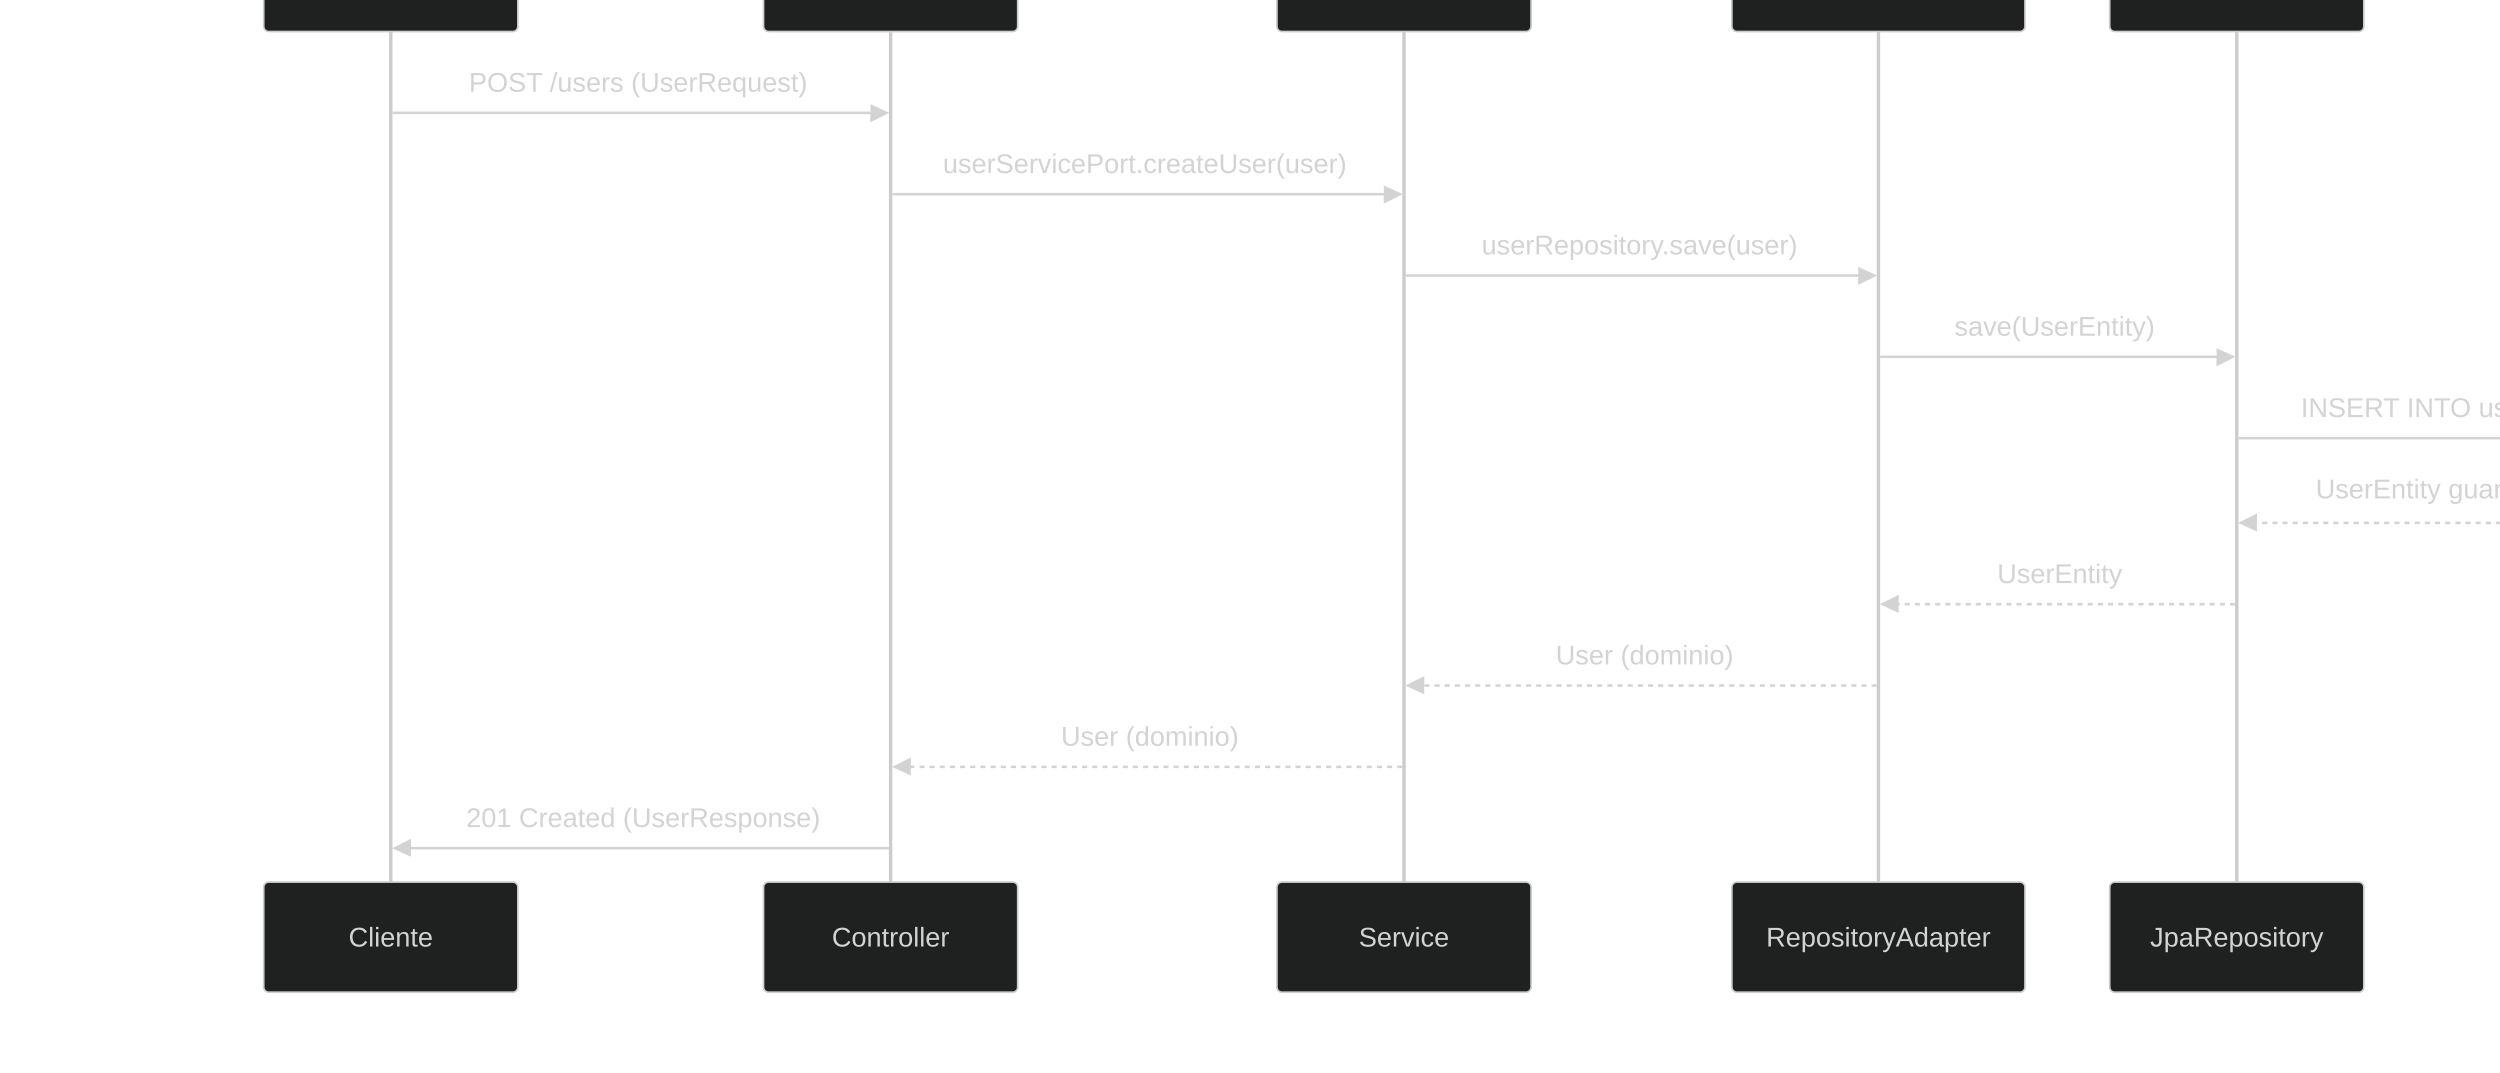
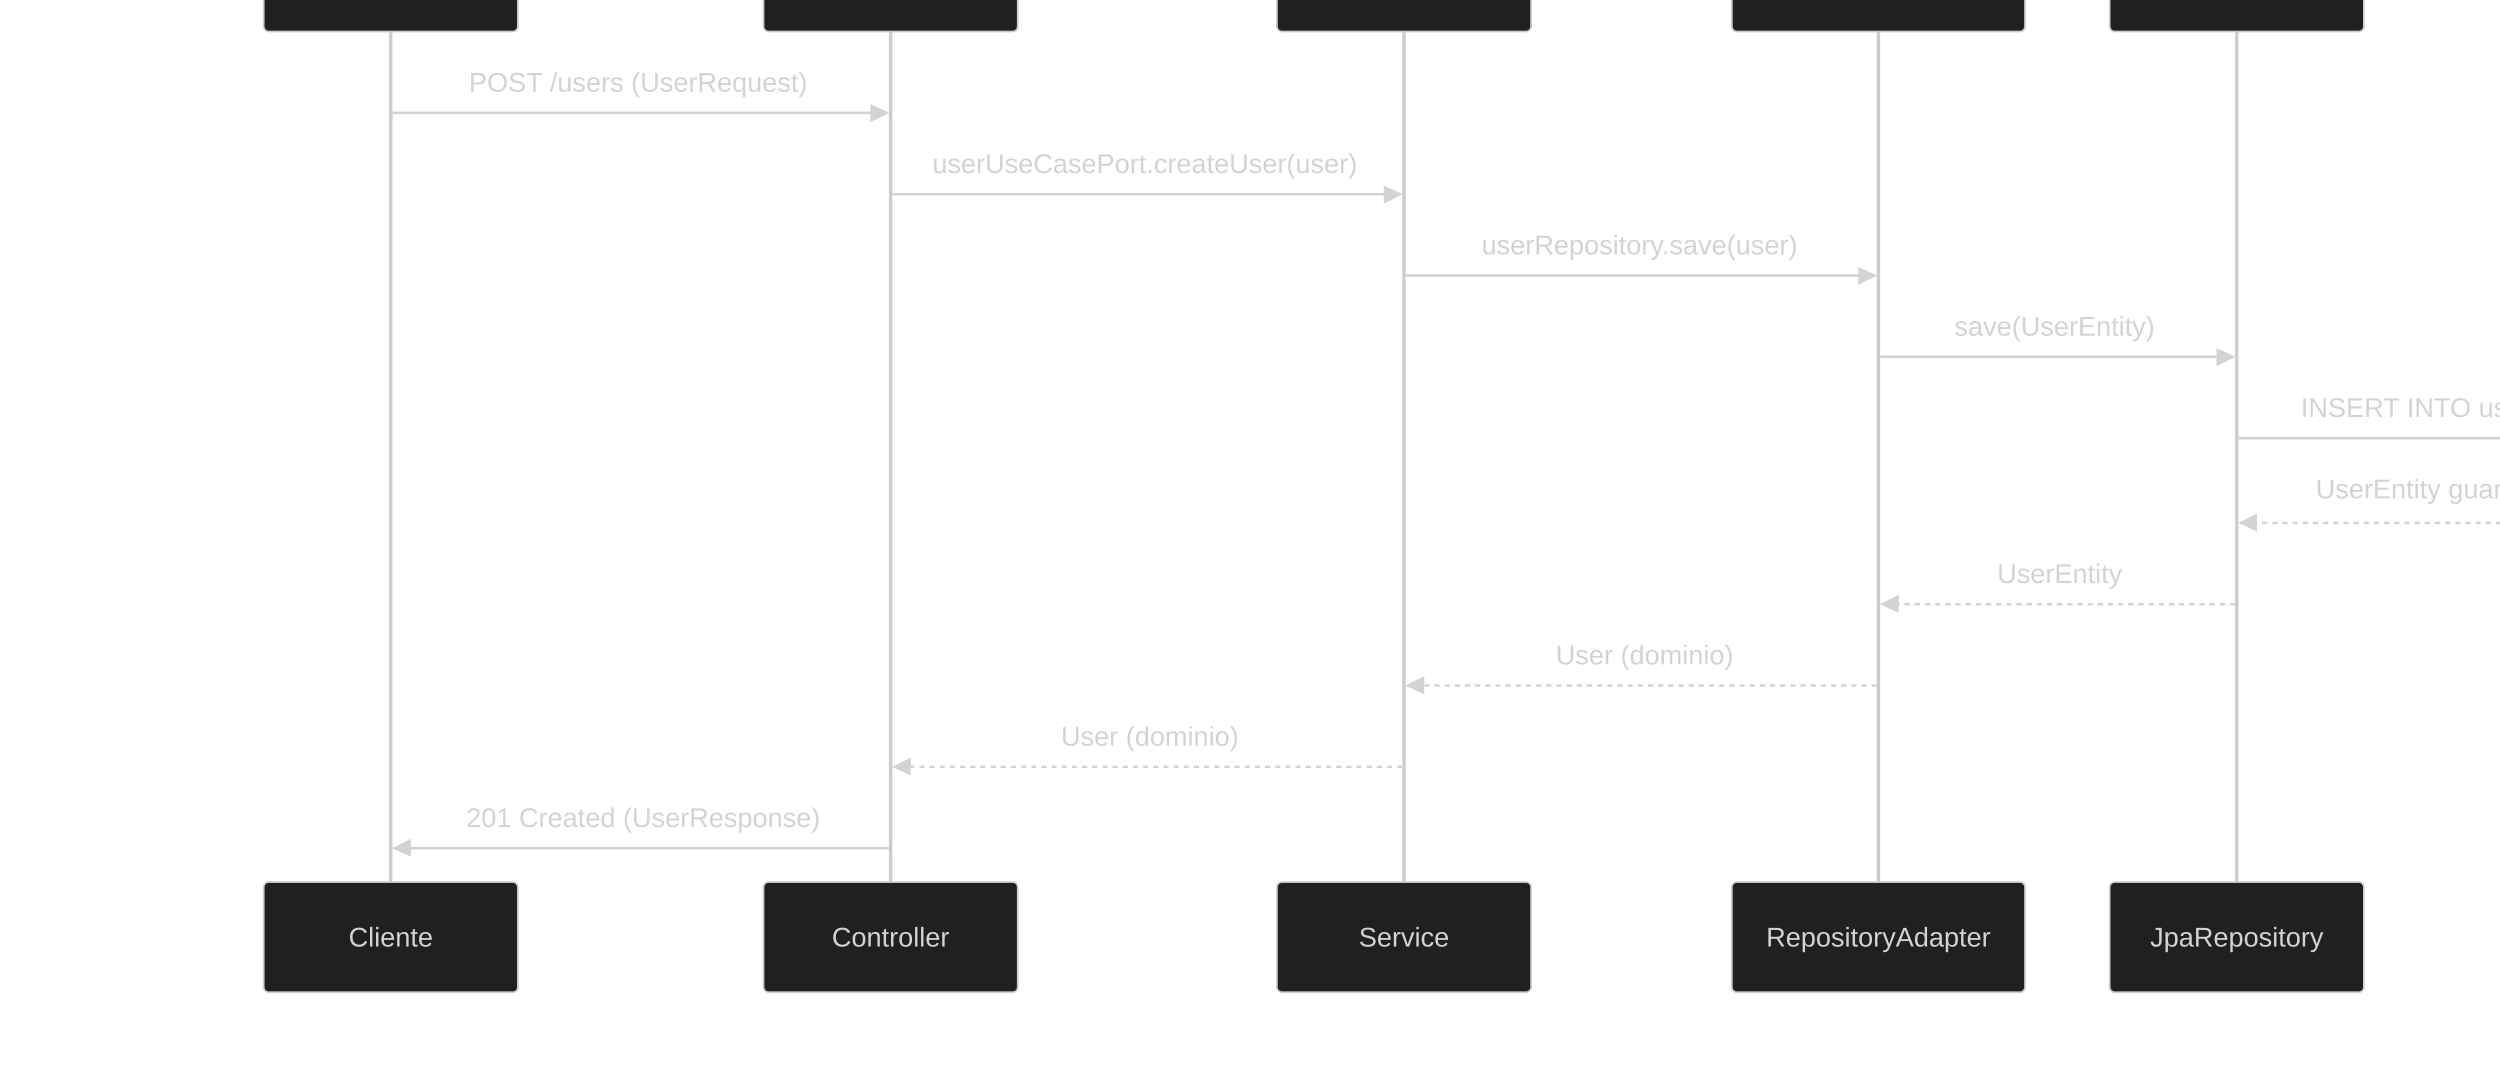
<svg xmlns="http://www.w3.org/2000/svg" aria-roledescription="sequence" role="graphics-document document" style="overflow: hidden; max-width: 100%;" width="100%" id="graph-48" height="100%">
  <defs>
    <symbol height="24" width="24" id="computer">
      <path d="M2 2v13h20v-13h-20zm18 11h-16v-9h16v9zm-10.228 6l.466-1h3.524l.467 1h-4.457zm14.228 3h-24l2-6h2.104l-1.33 4h18.45l-1.297-4h2.073l2 6zm-5-10h-14v-7h14v7z" transform="scale(.5)" />
    </symbol>
  </defs>
  <defs>
    <symbol clip-rule="evenodd" fill-rule="evenodd" id="database">
      <path d="M12.258.001l.256.004.255.005.253.008.251.01.249.012.247.015.246.016.242.019.241.02.239.023.236.024.233.027.231.028.229.031.225.032.223.034.22.036.217.038.214.04.211.041.208.043.205.045.201.046.198.048.194.05.191.051.187.053.183.054.18.056.175.057.172.059.168.06.163.061.16.063.155.064.15.066.074.033.073.033.071.034.07.034.069.035.068.035.067.035.066.035.064.036.064.036.062.036.06.036.06.037.058.037.058.037.055.038.055.038.053.038.052.038.051.039.05.039.048.039.047.039.045.04.044.04.043.04.041.04.04.041.039.041.037.041.036.041.034.041.033.042.032.042.03.042.029.042.027.042.026.043.024.043.023.043.021.043.02.043.018.044.017.043.015.044.013.044.012.044.011.045.009.044.007.045.006.045.004.045.002.045.001.045v17l-.001.045-.002.045-.004.045-.006.045-.007.045-.009.044-.011.045-.012.044-.013.044-.015.044-.017.043-.018.044-.02.043-.021.043-.023.043-.024.043-.026.043-.027.042-.029.042-.03.042-.032.042-.033.042-.034.041-.036.041-.037.041-.039.041-.04.041-.041.04-.043.04-.044.04-.045.04-.047.039-.048.039-.05.039-.051.039-.052.038-.053.038-.055.038-.055.038-.058.037-.058.037-.06.037-.06.036-.062.036-.064.036-.064.036-.066.035-.067.035-.068.035-.069.035-.07.034-.071.034-.073.033-.074.033-.15.066-.155.064-.16.063-.163.061-.168.06-.172.059-.175.057-.18.056-.183.054-.187.053-.191.051-.194.05-.198.048-.201.046-.205.045-.208.043-.211.041-.214.04-.217.038-.22.036-.223.034-.225.032-.229.031-.231.028-.233.027-.236.024-.239.023-.241.02-.242.019-.246.016-.247.015-.249.012-.251.01-.253.008-.255.005-.256.004-.258.001-.258-.001-.256-.004-.255-.005-.253-.008-.251-.01-.249-.012-.247-.015-.245-.016-.243-.019-.241-.02-.238-.023-.236-.024-.234-.027-.231-.028-.228-.031-.226-.032-.223-.034-.22-.036-.217-.038-.214-.04-.211-.041-.208-.043-.204-.045-.201-.046-.198-.048-.195-.05-.19-.051-.187-.053-.184-.054-.179-.056-.176-.057-.172-.059-.167-.06-.164-.061-.159-.063-.155-.064-.151-.066-.074-.033-.072-.033-.072-.034-.07-.034-.069-.035-.068-.035-.067-.035-.066-.035-.064-.036-.063-.036-.062-.036-.061-.036-.06-.037-.058-.037-.057-.037-.056-.038-.055-.038-.053-.038-.052-.038-.051-.039-.049-.039-.049-.039-.046-.039-.046-.04-.044-.04-.043-.04-.041-.04-.04-.041-.039-.041-.037-.041-.036-.041-.034-.041-.033-.042-.032-.042-.03-.042-.029-.042-.027-.042-.026-.043-.024-.043-.023-.043-.021-.043-.02-.043-.018-.044-.017-.043-.015-.044-.013-.044-.012-.044-.011-.045-.009-.044-.007-.045-.006-.045-.004-.045-.002-.045-.001-.045v-17l.001-.045.002-.045.004-.045.006-.045.007-.045.009-.044.011-.045.012-.044.013-.044.015-.044.017-.043.018-.044.02-.043.021-.043.023-.043.024-.043.026-.043.027-.042.029-.042.03-.042.032-.042.033-.042.034-.041.036-.041.037-.041.039-.041.04-.041.041-.04.043-.04.044-.04.046-.04.046-.039.049-.039.049-.039.051-.039.052-.038.053-.038.055-.038.056-.038.057-.037.058-.037.06-.037.061-.036.062-.036.063-.036.064-.036.066-.035.067-.035.068-.035.069-.035.07-.034.072-.034.072-.033.074-.033.151-.066.155-.064.159-.063.164-.061.167-.06.172-.059.176-.057.179-.056.184-.054.187-.053.19-.051.195-.05.198-.048.201-.046.204-.045.208-.043.211-.041.214-.04.217-.038.22-.036.223-.034.226-.032.228-.031.231-.028.234-.027.236-.024.238-.023.241-.02.243-.019.245-.016.247-.015.249-.012.251-.01.253-.008.255-.005.256-.004.258-.001.258.001zm-9.258 20.499v.01l.001.021.003.021.004.022.005.021.006.022.007.022.009.023.01.022.011.023.012.023.013.023.015.023.016.024.017.023.018.024.019.024.021.024.022.025.023.024.024.025.052.049.056.05.061.051.066.051.07.051.075.051.079.052.084.052.088.052.092.052.097.052.102.051.105.052.11.052.114.051.119.051.123.051.127.05.131.05.135.05.139.048.144.049.147.047.152.047.155.047.16.045.163.045.167.043.171.043.176.041.178.041.183.039.187.039.19.037.194.035.197.035.202.033.204.031.209.03.212.029.216.027.219.025.222.024.226.021.23.02.233.018.236.016.24.015.243.012.246.01.249.008.253.005.256.004.259.001.26-.001.257-.004.254-.005.25-.008.247-.011.244-.012.241-.014.237-.016.233-.018.231-.021.226-.021.224-.024.22-.026.216-.027.212-.028.21-.031.205-.031.202-.034.198-.034.194-.036.191-.037.187-.039.183-.04.179-.04.175-.042.172-.043.168-.044.163-.045.16-.046.155-.046.152-.047.148-.048.143-.049.139-.049.136-.05.131-.05.126-.05.123-.051.118-.052.114-.051.11-.052.106-.052.101-.052.096-.052.092-.052.088-.053.083-.051.079-.052.074-.052.07-.051.065-.051.06-.051.056-.05.051-.05.023-.024.023-.025.021-.024.02-.024.019-.024.018-.024.017-.024.015-.023.014-.024.013-.023.012-.023.01-.023.01-.022.008-.022.006-.022.006-.022.004-.022.004-.021.001-.021.001-.021v-4.127l-.077.055-.08.053-.083.054-.085.053-.087.052-.09.052-.093.051-.095.05-.097.05-.1.049-.102.049-.105.048-.106.047-.109.047-.111.046-.114.045-.115.045-.118.044-.12.043-.122.042-.124.042-.126.041-.128.04-.13.04-.132.038-.134.038-.135.037-.138.037-.139.035-.142.035-.143.034-.144.033-.147.032-.148.031-.15.03-.151.03-.153.029-.154.027-.156.027-.158.026-.159.025-.161.024-.162.023-.163.022-.165.021-.166.02-.167.019-.169.018-.169.017-.171.016-.173.015-.173.014-.175.013-.175.012-.177.011-.178.01-.179.008-.179.008-.181.006-.182.005-.182.004-.184.003-.184.002h-.37l-.184-.002-.184-.003-.182-.004-.182-.005-.181-.006-.179-.008-.179-.008-.178-.01-.176-.011-.176-.012-.175-.013-.173-.014-.172-.015-.171-.016-.17-.017-.169-.018-.167-.019-.166-.02-.165-.021-.163-.022-.162-.023-.161-.024-.159-.025-.157-.026-.156-.027-.155-.027-.153-.029-.151-.03-.15-.03-.148-.031-.146-.032-.145-.033-.143-.034-.141-.035-.14-.035-.137-.037-.136-.037-.134-.038-.132-.038-.13-.04-.128-.04-.126-.041-.124-.042-.122-.042-.12-.044-.117-.043-.116-.045-.113-.045-.112-.046-.109-.047-.106-.047-.105-.048-.102-.049-.1-.049-.097-.05-.095-.05-.093-.052-.09-.051-.087-.052-.085-.053-.083-.054-.08-.054-.077-.054v4.127zm0-5.654v.011l.001.021.003.021.004.021.005.022.006.022.007.022.009.022.01.022.011.023.012.023.013.023.015.024.016.023.017.024.018.024.019.024.021.024.022.024.023.025.024.024.052.05.056.05.061.05.066.051.07.051.075.052.079.051.084.052.088.052.092.052.097.052.102.052.105.052.11.051.114.051.119.052.123.05.127.051.131.05.135.049.139.049.144.048.147.048.152.047.155.046.16.045.163.045.167.044.171.042.176.042.178.04.183.04.187.038.19.037.194.036.197.034.202.033.204.032.209.03.212.028.216.027.219.025.222.024.226.022.23.02.233.018.236.016.24.014.243.012.246.01.249.008.253.006.256.003.259.001.26-.001.257-.003.254-.006.25-.008.247-.01.244-.012.241-.015.237-.016.233-.018.231-.02.226-.022.224-.024.22-.025.216-.027.212-.029.21-.03.205-.032.202-.033.198-.035.194-.036.191-.037.187-.039.183-.039.179-.041.175-.042.172-.043.168-.044.163-.045.16-.045.155-.047.152-.047.148-.048.143-.048.139-.05.136-.049.131-.05.126-.051.123-.051.118-.051.114-.052.11-.052.106-.052.101-.052.096-.052.092-.052.088-.052.083-.052.079-.052.074-.051.07-.052.065-.051.06-.05.056-.051.051-.049.023-.025.023-.024.021-.025.02-.024.019-.024.018-.024.017-.024.015-.023.014-.023.013-.024.012-.022.01-.023.01-.023.008-.022.006-.022.006-.022.004-.021.004-.022.001-.021.001-.021v-4.139l-.077.054-.08.054-.083.054-.085.052-.087.053-.09.051-.093.051-.095.051-.097.05-.1.049-.102.049-.105.048-.106.047-.109.047-.111.046-.114.045-.115.044-.118.044-.12.044-.122.042-.124.042-.126.041-.128.04-.13.039-.132.039-.134.038-.135.037-.138.036-.139.036-.142.035-.143.033-.144.033-.147.033-.148.031-.15.03-.151.03-.153.028-.154.028-.156.027-.158.026-.159.025-.161.024-.162.023-.163.022-.165.021-.166.02-.167.019-.169.018-.169.017-.171.016-.173.015-.173.014-.175.013-.175.012-.177.011-.178.009-.179.009-.179.007-.181.007-.182.005-.182.004-.184.003-.184.002h-.37l-.184-.002-.184-.003-.182-.004-.182-.005-.181-.007-.179-.007-.179-.009-.178-.009-.176-.011-.176-.012-.175-.013-.173-.014-.172-.015-.171-.016-.17-.017-.169-.018-.167-.019-.166-.02-.165-.021-.163-.022-.162-.023-.161-.024-.159-.025-.157-.026-.156-.027-.155-.028-.153-.028-.151-.03-.15-.03-.148-.031-.146-.033-.145-.033-.143-.033-.141-.035-.14-.036-.137-.036-.136-.037-.134-.038-.132-.039-.13-.039-.128-.04-.126-.041-.124-.042-.122-.043-.12-.043-.117-.044-.116-.044-.113-.046-.112-.046-.109-.046-.106-.047-.105-.048-.102-.049-.1-.049-.097-.05-.095-.051-.093-.051-.09-.051-.087-.053-.085-.052-.083-.054-.08-.054-.077-.054v4.139zm0-5.666v.011l.001.02.003.022.004.021.005.022.006.021.007.022.009.023.01.022.011.023.012.023.013.023.015.023.016.024.017.024.018.023.019.024.021.025.022.024.023.024.024.025.052.05.056.05.061.05.066.051.07.051.075.052.079.051.084.052.088.052.092.052.097.052.102.052.105.051.11.052.114.051.119.051.123.051.127.05.131.05.135.05.139.049.144.048.147.048.152.047.155.046.16.045.163.045.167.043.171.043.176.042.178.04.183.04.187.038.19.037.194.036.197.034.202.033.204.032.209.03.212.028.216.027.219.025.222.024.226.021.23.02.233.018.236.017.24.014.243.012.246.01.249.008.253.006.256.003.259.001.26-.001.257-.003.254-.006.25-.008.247-.01.244-.013.241-.014.237-.016.233-.018.231-.02.226-.022.224-.024.22-.025.216-.027.212-.029.21-.03.205-.032.202-.033.198-.035.194-.036.191-.037.187-.039.183-.039.179-.041.175-.042.172-.043.168-.044.163-.045.16-.045.155-.047.152-.047.148-.048.143-.049.139-.049.136-.049.131-.051.126-.05.123-.051.118-.052.114-.051.11-.052.106-.052.101-.052.096-.052.092-.052.088-.052.083-.052.079-.052.074-.052.07-.051.065-.051.06-.051.056-.05.051-.049.023-.025.023-.025.021-.024.02-.024.019-.024.018-.024.017-.024.015-.023.014-.024.013-.023.012-.023.01-.022.01-.023.008-.022.006-.022.006-.022.004-.022.004-.021.001-.021.001-.021v-4.153l-.077.054-.08.054-.083.053-.085.053-.087.053-.09.051-.093.051-.095.051-.097.05-.1.049-.102.048-.105.048-.106.048-.109.046-.111.046-.114.046-.115.044-.118.044-.12.043-.122.043-.124.042-.126.041-.128.04-.13.039-.132.039-.134.038-.135.037-.138.036-.139.036-.142.034-.143.034-.144.033-.147.032-.148.032-.15.03-.151.03-.153.028-.154.028-.156.027-.158.026-.159.024-.161.024-.162.023-.163.023-.165.021-.166.02-.167.019-.169.018-.169.017-.171.016-.173.015-.173.014-.175.013-.175.012-.177.01-.178.01-.179.009-.179.007-.181.006-.182.006-.182.004-.184.003-.184.001-.185.001-.185-.001-.184-.001-.184-.003-.182-.004-.182-.006-.181-.006-.179-.007-.179-.009-.178-.01-.176-.01-.176-.012-.175-.013-.173-.014-.172-.015-.171-.016-.17-.017-.169-.018-.167-.019-.166-.02-.165-.021-.163-.023-.162-.023-.161-.024-.159-.024-.157-.026-.156-.027-.155-.028-.153-.028-.151-.03-.15-.03-.148-.032-.146-.032-.145-.033-.143-.034-.141-.034-.14-.036-.137-.036-.136-.037-.134-.038-.132-.039-.13-.039-.128-.041-.126-.041-.124-.041-.122-.043-.12-.043-.117-.044-.116-.044-.113-.046-.112-.046-.109-.046-.106-.048-.105-.048-.102-.048-.1-.05-.097-.049-.095-.051-.093-.051-.09-.052-.087-.052-.085-.053-.083-.053-.08-.054-.077-.054v4.153zm8.74-8.179l-.257.004-.254.005-.25.008-.247.011-.244.012-.241.014-.237.016-.233.018-.231.021-.226.022-.224.023-.22.026-.216.027-.212.028-.21.031-.205.032-.202.033-.198.034-.194.036-.191.038-.187.038-.183.04-.179.041-.175.042-.172.043-.168.043-.163.045-.16.046-.155.046-.152.048-.148.048-.143.048-.139.049-.136.05-.131.05-.126.051-.123.051-.118.051-.114.052-.11.052-.106.052-.101.052-.096.052-.092.052-.088.052-.083.052-.079.052-.074.051-.07.052-.065.051-.06.05-.056.05-.051.05-.023.025-.023.024-.021.024-.02.025-.019.024-.018.024-.017.023-.015.024-.014.023-.013.023-.012.023-.01.023-.01.022-.008.022-.006.023-.006.021-.004.022-.004.021-.001.021-.001.021.001.021.001.021.004.021.004.022.006.021.006.023.008.022.01.022.01.023.012.023.013.023.014.023.015.024.017.023.018.024.019.024.02.025.021.024.023.024.023.025.051.05.056.05.06.05.065.051.07.052.074.051.079.052.083.052.088.052.092.052.096.052.101.052.106.052.11.052.114.052.118.051.123.051.126.051.131.05.136.05.139.049.143.048.148.048.152.048.155.046.16.046.163.045.168.043.172.043.175.042.179.041.183.04.187.038.191.038.194.036.198.034.202.033.205.032.21.031.212.028.216.027.22.026.224.023.226.022.231.021.233.018.237.016.241.014.244.012.247.011.25.008.254.005.257.004.26.001.26-.001.257-.004.254-.005.25-.008.247-.011.244-.012.241-.014.237-.016.233-.018.231-.021.226-.022.224-.023.22-.026.216-.027.212-.028.21-.031.205-.032.202-.033.198-.034.194-.036.191-.038.187-.038.183-.04.179-.041.175-.042.172-.043.168-.043.163-.045.16-.046.155-.046.152-.048.148-.048.143-.048.139-.049.136-.05.131-.05.126-.051.123-.051.118-.051.114-.052.11-.052.106-.052.101-.052.096-.052.092-.052.088-.052.083-.052.079-.052.074-.051.07-.052.065-.051.06-.05.056-.05.051-.05.023-.025.023-.024.021-.024.02-.025.019-.024.018-.024.017-.023.015-.024.014-.023.013-.023.012-.023.01-.023.01-.022.008-.022.006-.023.006-.021.004-.022.004-.021.001-.021.001-.021-.001-.021-.001-.021-.004-.021-.004-.022-.006-.021-.006-.023-.008-.022-.01-.022-.01-.023-.012-.023-.013-.023-.014-.023-.015-.024-.017-.023-.018-.024-.019-.024-.02-.025-.021-.024-.023-.024-.023-.025-.051-.05-.056-.05-.06-.05-.065-.051-.07-.052-.074-.051-.079-.052-.083-.052-.088-.052-.092-.052-.096-.052-.101-.052-.106-.052-.11-.052-.114-.052-.118-.051-.123-.051-.126-.051-.131-.05-.136-.05-.139-.049-.143-.048-.148-.048-.152-.048-.155-.046-.16-.046-.163-.045-.168-.043-.172-.043-.175-.042-.179-.041-.183-.04-.187-.038-.191-.038-.194-.036-.198-.034-.202-.033-.205-.032-.21-.031-.212-.028-.216-.027-.22-.026-.224-.023-.226-.022-.231-.021-.233-.018-.237-.016-.241-.014-.244-.012-.247-.011-.25-.008-.254-.005-.257-.004-.26-.001-.26.001z" transform="scale(.5)" />
    </symbol>
  </defs>
  <defs>
    <symbol height="24" width="24" id="clock">
      <path d="M12 2c5.514 0 10 4.486 10 10s-4.486 10-10 10-10-4.486-10-10 4.486-10 10-10zm0-2c-6.627 0-12 5.373-12 12s5.373 12 12 12 12-5.373 12-12-5.373-12-12-12zm5.848 12.459c.202.038.202.333.001.372-1.907.361-6.045 1.111-6.547 1.111-.719 0-1.301-.582-1.301-1.301 0-.512.77-5.447 1.125-7.445.034-.192.312-.181.343.014l.985 6.238 5.394 1.011z" transform="scale(.5)" />
    </symbol>
  </defs>
  <defs>
    <marker orient="auto-start-reverse" markerHeight="12" markerWidth="12" markerUnits="userSpaceOnUse" refY="5" refX="7.9" id="arrowhead">
      <path d="M -1 0 L 10 5 L 0 10 z" />
    </marker>
  </defs>
  <defs>
    <marker refY="4.5" refX="4" orient="auto" markerHeight="8" markerWidth="15" id="crosshead">
      <path style="stroke-dasharray: 0, 0;" d="M 1,2 L 6,7 M 6,2 L 1,7" stroke-width="1pt" stroke="#000000" fill="none" />
    </marker>
  </defs>
  <defs>
    <marker orient="auto" markerHeight="28" markerWidth="20" refY="7" refX="15.5" id="filled-head">
      <path d="M 18,7 L9,13 L14,7 L9,1 Z" />
    </marker>
  </defs>
  <defs>
    <marker orient="auto" markerHeight="40" markerWidth="60" refY="15" refX="15" id="sequencenumber">
      <circle r="6" cy="15" cx="15" />
    </marker>
  </defs>
  <g id="viewport-20250405004657098" class="svg-pan-zoom_viewport" transform="matrix(0.9064524,0,0,0.9064524,141.0842,-42.05754)" style="transform: matrix(0.906452, 0, 0, 0.906452, 141.084, -42.0575);">
    <g>
      <rect class="actor actor-bottom" ry="3" rx="3" name="DB" height="65" width="150" stroke="#666" fill="#eaeaea" y="567" x="1324.5" />
      <text style="text-anchor: middle; font-size: 16px; font-weight: 400;" class="actor actor-box" alignment-baseline="central" dominant-baseline="central" y="599.5" x="1399.5">
        <tspan dy="0" x="1399.5">DB</tspan>
      </text>
    </g>
    <g>
      <rect class="actor actor-bottom" ry="3" rx="3" name="JpaRepository" height="65" width="150" stroke="#666" fill="#eaeaea" y="567" x="1089.5" />
      <text style="text-anchor: middle; font-size: 16px; font-weight: 400;" class="actor actor-box" alignment-baseline="central" dominant-baseline="central" y="599.5" x="1164.5">
        <tspan dy="0" x="1164.5">JpaRepository</tspan>
      </text>
    </g>
    <g>
      <rect class="actor actor-bottom" ry="3" rx="3" name="RepositoryAdapter" height="65" width="173" stroke="#666" fill="#eaeaea" y="567" x="866.5" />
      <text style="text-anchor: middle; font-size: 16px; font-weight: 400;" class="actor actor-box" alignment-baseline="central" dominant-baseline="central" y="599.5" x="953">
        <tspan dy="0" x="953">RepositoryAdapter</tspan>
      </text>
    </g>
    <g>
      <rect class="actor actor-bottom" ry="3" rx="3" name="Service" height="65" width="150" stroke="#666" fill="#eaeaea" y="567" x="598" />
      <text style="text-anchor: middle; font-size: 16px; font-weight: 400;" class="actor actor-box" alignment-baseline="central" dominant-baseline="central" y="599.5" x="673">
        <tspan dy="0" x="673">Service</tspan>
      </text>
    </g>
    <g>
      <rect class="actor actor-bottom" ry="3" rx="3" name="Controller" height="65" width="150" stroke="#666" fill="#eaeaea" y="567" x="295" />
      <text style="text-anchor: middle; font-size: 16px; font-weight: 400;" class="actor actor-box" alignment-baseline="central" dominant-baseline="central" y="599.5" x="370">
        <tspan dy="0" x="370">Controller</tspan>
      </text>
    </g>
    <g>
      <rect class="actor actor-bottom" ry="3" rx="3" name="Cliente" height="65" width="150" stroke="#666" fill="#eaeaea" y="567" x="0" />
      <text style="text-anchor: middle; font-size: 16px; font-weight: 400;" class="actor actor-box" alignment-baseline="central" dominant-baseline="central" y="599.5" x="75">
        <tspan dy="0" x="75">Cliente</tspan>
      </text>
    </g>
    <g>
      <line name="DB" stroke="#999" stroke-width="0.5px" class="actor-line 200" y2="567" x2="1399.5" y1="65" x1="1399.5" id="actor12" />
      <g id="root-12">
        <rect class="actor actor-top" ry="3" rx="3" name="DB" height="65" width="150" stroke="#666" fill="#eaeaea" y="0" x="1324.5" />
        <text style="text-anchor: middle; font-size: 16px; font-weight: 400;" class="actor actor-box" alignment-baseline="central" dominant-baseline="central" y="32.5" x="1399.5">
          <tspan dy="0" x="1399.5">DB</tspan>
        </text>
      </g>
    </g>
    <g>
      <line name="JpaRepository" stroke="#999" stroke-width="0.5px" class="actor-line 200" y2="567" x2="1164.5" y1="65" x1="1164.5" id="actor11" />
      <g id="root-11">
        <rect class="actor actor-top" ry="3" rx="3" name="JpaRepository" height="65" width="150" stroke="#666" fill="#eaeaea" y="0" x="1089.5" />
        <text style="text-anchor: middle; font-size: 16px; font-weight: 400;" class="actor actor-box" alignment-baseline="central" dominant-baseline="central" y="32.5" x="1164.5">
          <tspan dy="0" x="1164.5">JpaRepository</tspan>
        </text>
      </g>
    </g>
    <g>
      <line name="RepositoryAdapter" stroke="#999" stroke-width="0.5px" class="actor-line 200" y2="567" x2="953" y1="65" x1="953" id="actor10" />
      <g id="root-10">
        <rect class="actor actor-top" ry="3" rx="3" name="RepositoryAdapter" height="65" width="173" stroke="#666" fill="#eaeaea" y="0" x="866.5" />
        <text style="text-anchor: middle; font-size: 16px; font-weight: 400;" class="actor actor-box" alignment-baseline="central" dominant-baseline="central" y="32.5" x="953">
          <tspan dy="0" x="953">RepositoryAdapter</tspan>
        </text>
      </g>
    </g>
    <g>
      <line name="Service" stroke="#999" stroke-width="0.5px" class="actor-line 200" y2="567" x2="673" y1="65" x1="673" id="actor9" />
      <g id="root-9">
        <rect class="actor actor-top" ry="3" rx="3" name="Service" height="65" width="150" stroke="#666" fill="#eaeaea" y="0" x="598" />
        <text style="text-anchor: middle; font-size: 16px; font-weight: 400;" class="actor actor-box" alignment-baseline="central" dominant-baseline="central" y="32.5" x="673">
          <tspan dy="0" x="673">Service</tspan>
        </text>
      </g>
    </g>
    <g>
      <line name="Controller" stroke="#999" stroke-width="0.5px" class="actor-line 200" y2="567" x2="370" y1="65" x1="370" id="actor8" />
      <g id="root-8">
        <rect class="actor actor-top" ry="3" rx="3" name="Controller" height="65" width="150" stroke="#666" fill="#eaeaea" y="0" x="295" />
        <text style="text-anchor: middle; font-size: 16px; font-weight: 400;" class="actor actor-box" alignment-baseline="central" dominant-baseline="central" y="32.5" x="370">
          <tspan dy="0" x="370">Controller</tspan>
        </text>
      </g>
    </g>
    <g>
      <line name="Cliente" stroke="#999" stroke-width="0.5px" class="actor-line 200" y2="567" x2="75" y1="65" x1="75" id="actor7" />
      <g id="root-7">
        <rect class="actor actor-top" ry="3" rx="3" name="Cliente" height="65" width="150" stroke="#666" fill="#eaeaea" y="0" x="0" />
        <text style="text-anchor: middle; font-size: 16px; font-weight: 400;" class="actor actor-box" alignment-baseline="central" dominant-baseline="central" y="32.5" x="75">
          <tspan dy="0" x="75">Cliente</tspan>
        </text>
      </g>
    </g>
    <style>#graph-48{font-family:"trebuchet ms",verdana,arial,sans-serif;font-size:16px;fill:#ccc;}@keyframes edge-animation-frame{from{stroke-dashoffset:0;}}@keyframes dash{to{stroke-dashoffset:0;}}#graph-48 .edge-animation-slow{stroke-dasharray:9,5!important;stroke-dashoffset:900;animation:dash 50s linear infinite;stroke-linecap:round;}#graph-48 .edge-animation-fast{stroke-dasharray:9,5!important;stroke-dashoffset:900;animation:dash 20s linear infinite;stroke-linecap:round;}#graph-48 .error-icon{fill:#a44141;}#graph-48 .error-text{fill:#ddd;stroke:#ddd;}#graph-48 .edge-thickness-normal{stroke-width:1px;}#graph-48 .edge-thickness-thick{stroke-width:3.5px;}#graph-48 .edge-pattern-solid{stroke-dasharray:0;}#graph-48 .edge-thickness-invisible{stroke-width:0;fill:none;}#graph-48 .edge-pattern-dashed{stroke-dasharray:3;}#graph-48 .edge-pattern-dotted{stroke-dasharray:2;}#graph-48 .marker{fill:lightgrey;stroke:lightgrey;}#graph-48 .marker.cross{stroke:lightgrey;}#graph-48 svg{font-family:"trebuchet ms",verdana,arial,sans-serif;font-size:16px;}#graph-48 p{margin:0;}#graph-48 .actor{stroke:#ccc;fill:#1f2020;}#graph-48 text.actor&gt;tspan{fill:lightgrey;stroke:none;}#graph-48 .actor-line{stroke:#ccc;}#graph-48 .messageLine0{stroke-width:1.5;stroke-dasharray:none;stroke:lightgrey;}#graph-48 .messageLine1{stroke-width:1.5;stroke-dasharray:2,2;stroke:lightgrey;}#graph-48 #arrowhead path{fill:lightgrey;stroke:lightgrey;}#graph-48 .sequenceNumber{fill:black;}#graph-48 #sequencenumber{fill:lightgrey;}#graph-48 #crosshead path{fill:lightgrey;stroke:lightgrey;}#graph-48 .messageText{fill:lightgrey;stroke:none;}#graph-48 .labelBox{stroke:#ccc;fill:#1f2020;}#graph-48 .labelText,#graph-48 .labelText&gt;tspan{fill:lightgrey;stroke:none;}#graph-48 .loopText,#graph-48 .loopText&gt;tspan{fill:lightgrey;stroke:none;}#graph-48 .loopLine{stroke-width:2px;stroke-dasharray:2,2;stroke:#ccc;fill:#ccc;}#graph-48 .note{stroke:hsl(180, 0%, 18.353%);fill:hsl(180, 1.587%, 28.353%);}#graph-48 .noteText,#graph-48 .noteText&gt;tspan{fill:rgb(183.848, 181.552, 181.552);stroke:none;}#graph-48 .activation0{fill:hsl(180, 1.587%, 28.353%);stroke:#ccc;}#graph-48 .activation1{fill:hsl(180, 1.587%, 28.353%);stroke:#ccc;}#graph-48 .activation2{fill:hsl(180, 1.587%, 28.353%);stroke:#ccc;}#graph-48 .actorPopupMenu{position:absolute;}#graph-48 .actorPopupMenuPanel{position:absolute;fill:#1f2020;box-shadow:0px 8px 16px 0px rgba(0,0,0,0.2);filter:drop-shadow(3px 5px 2px rgb(0 0 0 / 0.4));}#graph-48 .actor-man line{stroke:#ccc;fill:#1f2020;}#graph-48 .actor-man circle,#graph-48 line{stroke:#ccc;fill:#1f2020;stroke-width:2px;}#graph-48 :root{--mermaid-font-family:"trebuchet ms",verdana,arial,sans-serif;}</style>
    <g />
    <text style="font-size: 16px; font-weight: 400;" dy="1em" class="messageText" alignment-baseline="middle" dominant-baseline="middle" text-anchor="middle" y="80" x="221">POST /users (UserRequest)</text>
    <line style="fill: none;" marker-end="url(#arrowhead)" stroke="none" stroke-width="2" class="messageLine0" y2="113" x2="366" y1="113" x1="76" />
-     <text style="font-size: 16px; font-weight: 400;" dy="1em" class="messageText" alignment-baseline="middle" dominant-baseline="middle" text-anchor="middle" y="128" x="520">userServicePort.createUser(user)</text>
+     <text style="font-size: 16px; font-weight: 400;" dy="1em" class="messageText" alignment-baseline="middle" dominant-baseline="middle" text-anchor="middle" y="128" x="520">userUseCasePort.createUser(user)</text>
    <line style="fill: none;" marker-end="url(#arrowhead)" stroke="none" stroke-width="2" class="messageLine0" y2="161" x2="669" y1="161" x1="371" />
    <text style="font-size: 16px; font-weight: 400;" dy="1em" class="messageText" alignment-baseline="middle" dominant-baseline="middle" text-anchor="middle" y="176" x="812">userRepository.save(user)</text>
    <line style="fill: none;" marker-end="url(#arrowhead)" stroke="none" stroke-width="2" class="messageLine0" y2="209" x2="949" y1="209" x1="674" />
    <text style="font-size: 16px; font-weight: 400;" dy="1em" class="messageText" alignment-baseline="middle" dominant-baseline="middle" text-anchor="middle" y="224" x="1057">save(UserEntity)</text>
    <line style="fill: none;" marker-end="url(#arrowhead)" stroke="none" stroke-width="2" class="messageLine0" y2="257" x2="1160.5" y1="257" x1="954" />
    <text style="font-size: 16px; font-weight: 400;" dy="1em" class="messageText" alignment-baseline="middle" dominant-baseline="middle" text-anchor="middle" y="272" x="1281">INSERT INTO users...</text>
    <line style="fill: none;" marker-end="url(#arrowhead)" stroke="none" stroke-width="2" class="messageLine0" y2="305" x2="1395.5" y1="305" x1="1165.5" />
    <text style="font-size: 16px; font-weight: 400;" dy="1em" class="messageText" alignment-baseline="middle" dominant-baseline="middle" text-anchor="middle" y="320" x="1284">UserEntity guardado</text>
    <line style="stroke-dasharray: 3, 3; fill: none;" marker-end="url(#arrowhead)" stroke="none" stroke-width="2" class="messageLine1" y2="355" x2="1168.5" y1="355" x1="1398.5" />
    <text style="font-size: 16px; font-weight: 400;" dy="1em" class="messageText" alignment-baseline="middle" dominant-baseline="middle" text-anchor="middle" y="370" x="1060">UserEntity</text>
    <line style="stroke-dasharray: 3, 3; fill: none;" marker-end="url(#arrowhead)" stroke="none" stroke-width="2" class="messageLine1" y2="403" x2="957" y1="403" x1="1163.5" />
    <text style="font-size: 16px; font-weight: 400;" dy="1em" class="messageText" alignment-baseline="middle" dominant-baseline="middle" text-anchor="middle" y="418" x="815">User (dominio)</text>
    <line style="stroke-dasharray: 3, 3; fill: none;" marker-end="url(#arrowhead)" stroke="none" stroke-width="2" class="messageLine1" y2="451" x2="677" y1="451" x1="952" />
    <text style="font-size: 16px; font-weight: 400;" dy="1em" class="messageText" alignment-baseline="middle" dominant-baseline="middle" text-anchor="middle" y="466" x="523">User (dominio)</text>
    <line style="stroke-dasharray: 3, 3; fill: none;" marker-end="url(#arrowhead)" stroke="none" stroke-width="2" class="messageLine1" y2="499" x2="374" y1="499" x1="672" />
    <text style="font-size: 16px; font-weight: 400;" dy="1em" class="messageText" alignment-baseline="middle" dominant-baseline="middle" text-anchor="middle" y="514" x="224">201 Created (UserResponse)</text>
    <line style="fill: none;" marker-end="url(#arrowhead)" stroke="none" stroke-width="2" class="messageLine0" y2="547" x2="79" y1="547" x1="369" />
  </g>
</svg>
